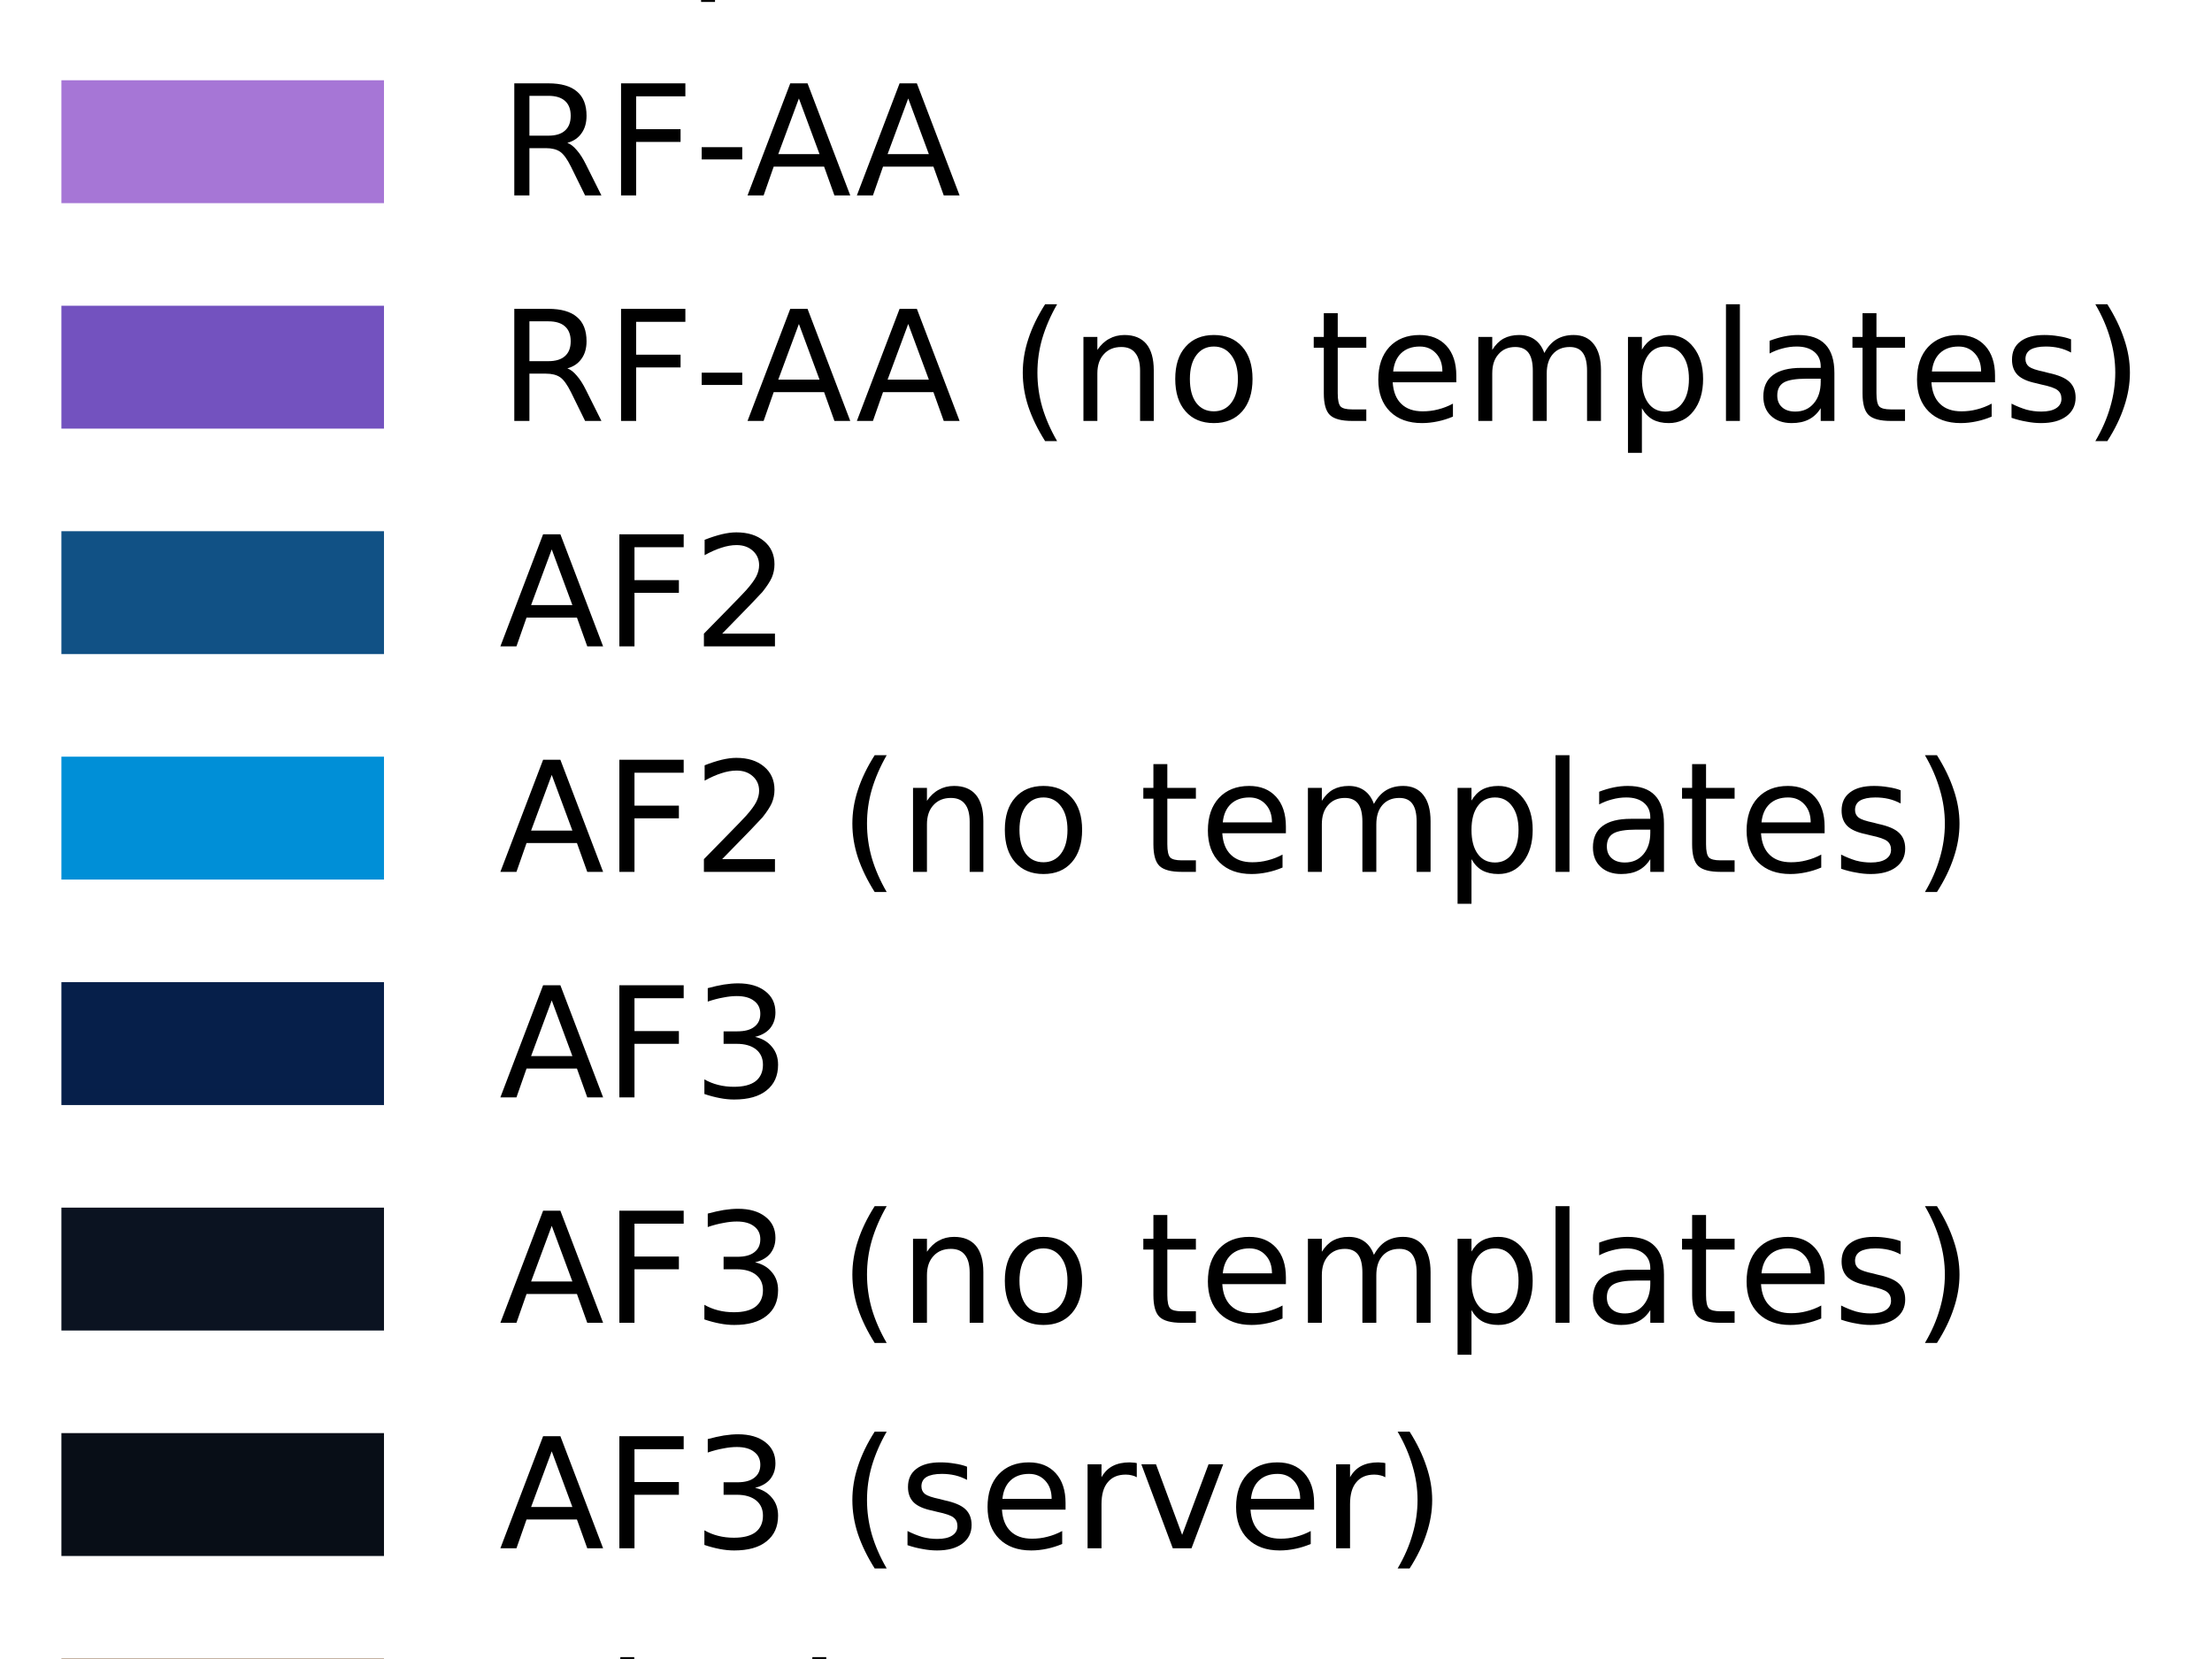
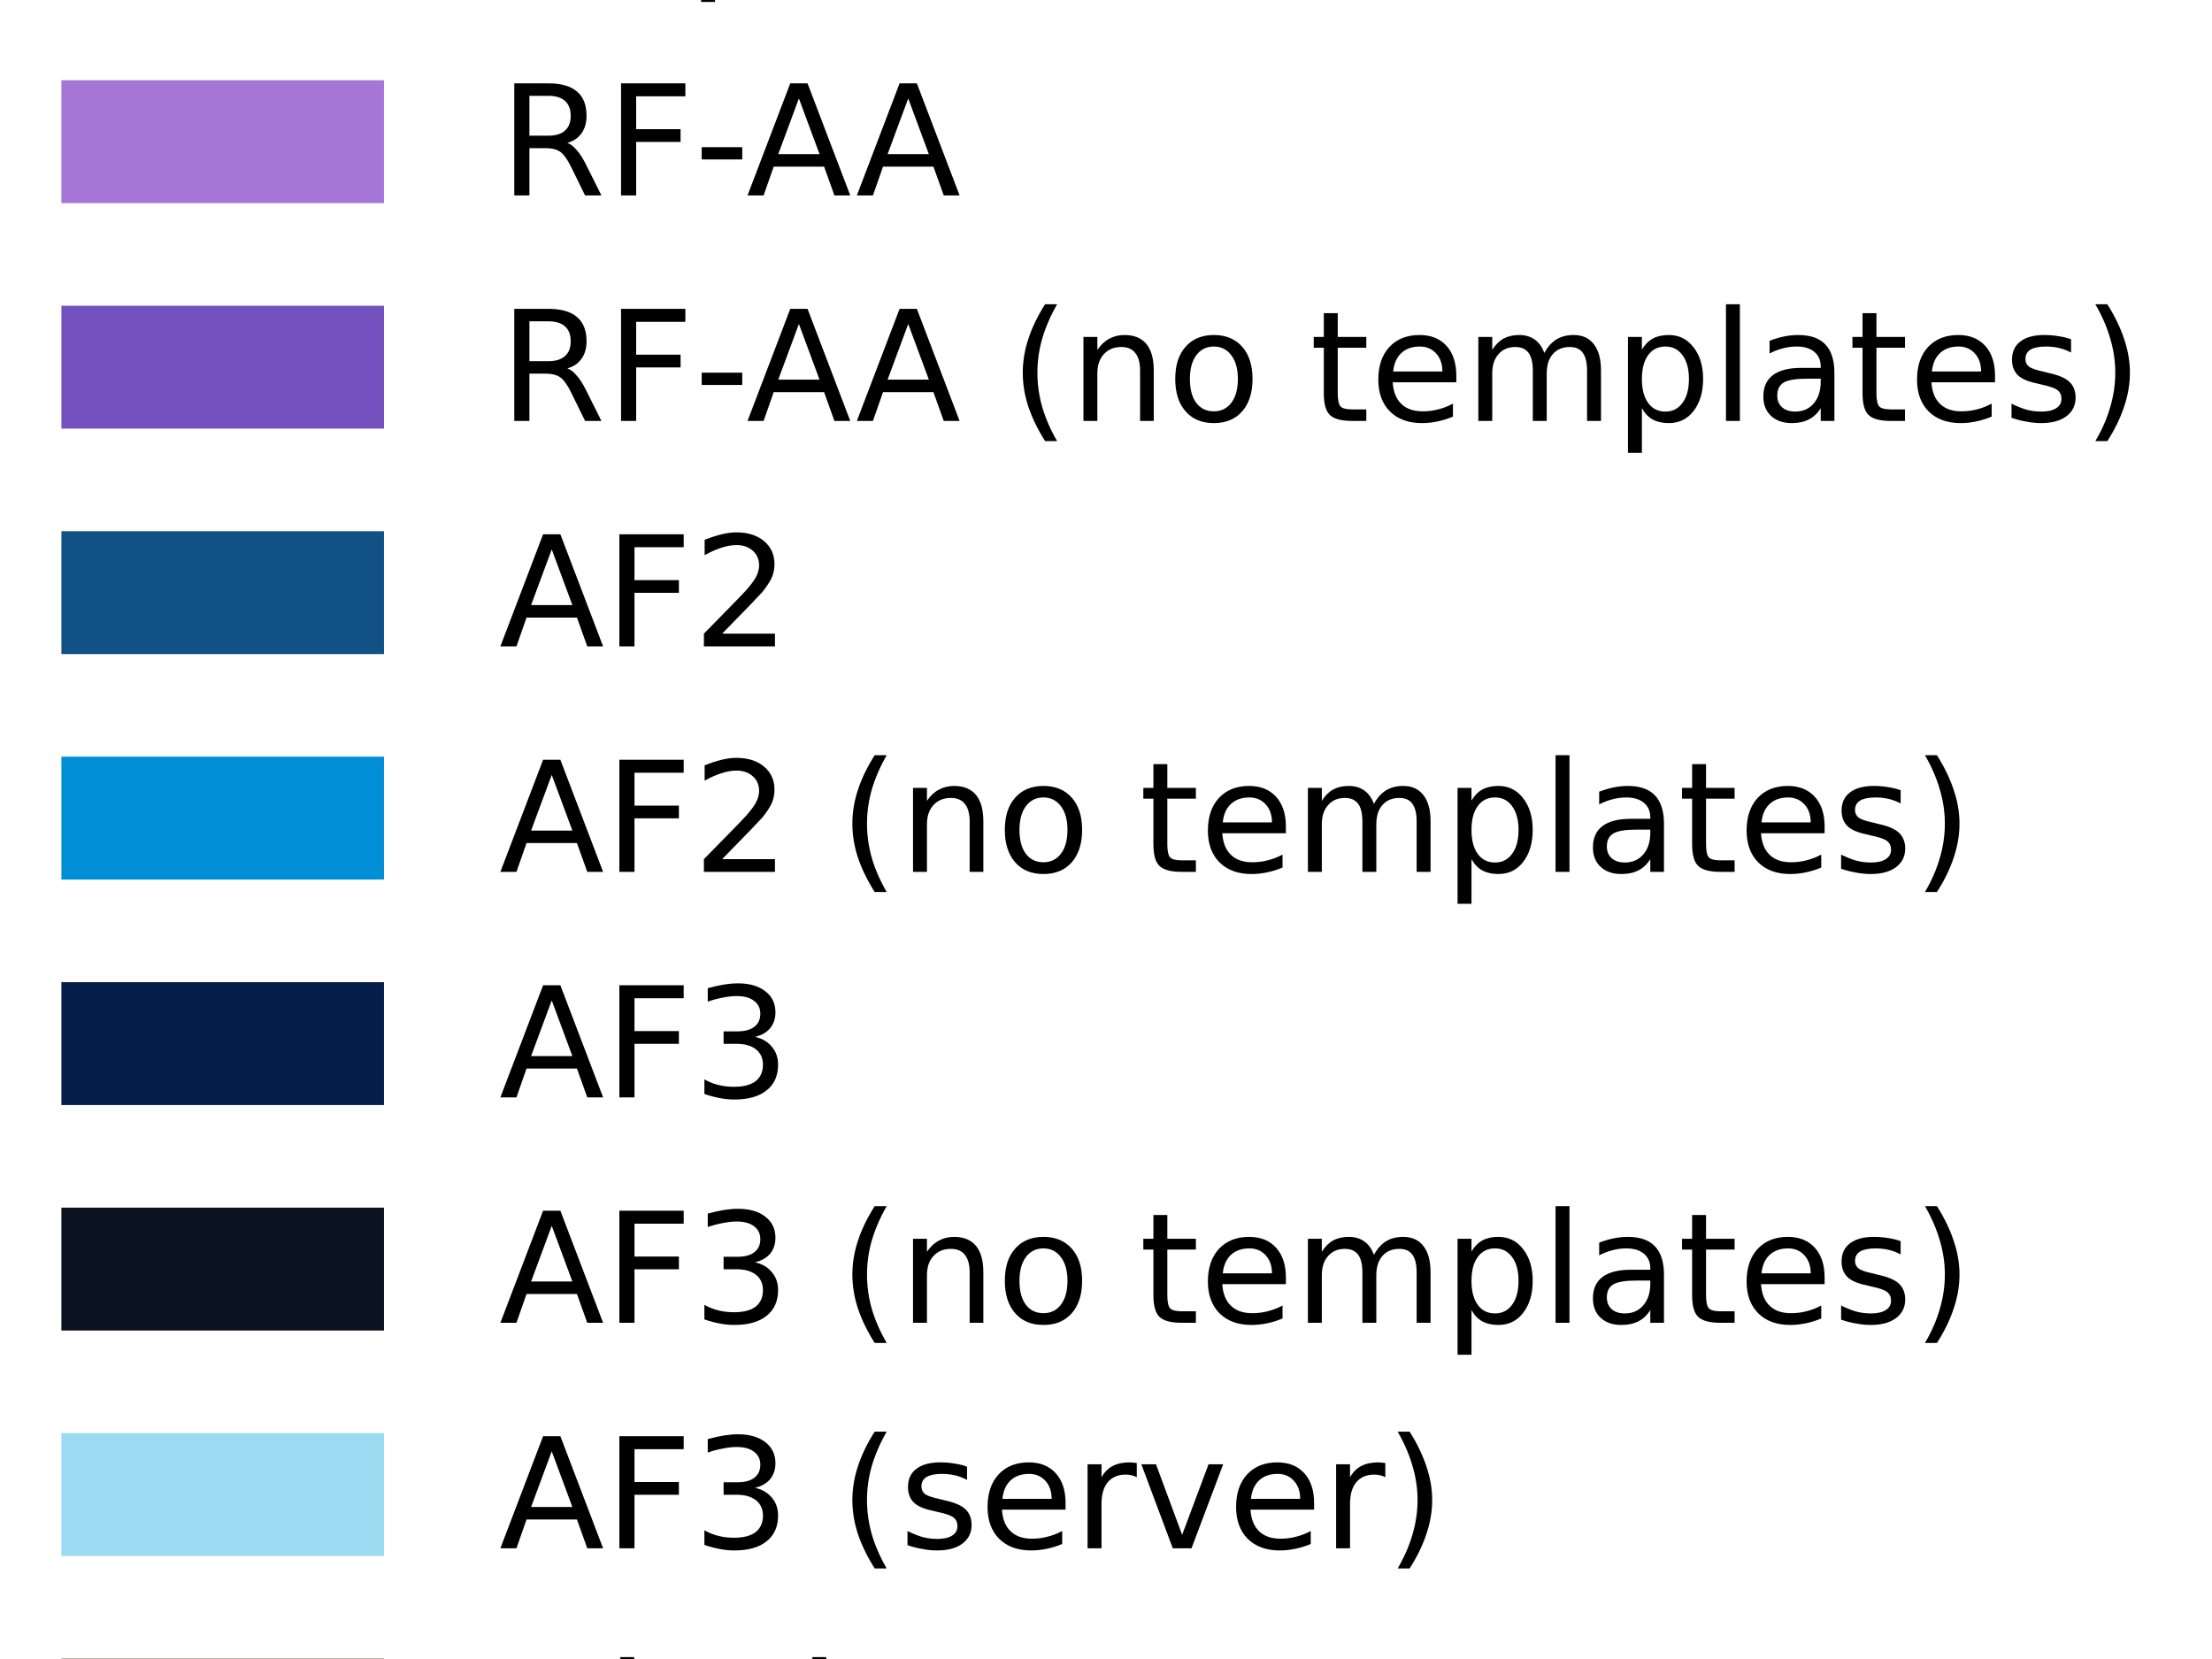
<svg xmlns="http://www.w3.org/2000/svg" width="144pt" height="108pt" viewBox="0 0 144 108" version="1.1">
  <defs>
    <style type="text/css">*{stroke-linejoin: round; stroke-linecap: butt}</style>
  </defs>
  <g id="figure_1">
    <g id="patch_1">
      <path d="M 0 108  L 144 108  L 144 0  L 0 0  z " style="fill: #ffffff" />
    </g>
    <g id="axes_1">
      <g id="legend_1">
        <g id="patch_2">
          <path d="M 2.497 121.552  L 141.503 121.552  Q 143.503 121.552 143.503 119.552  L 143.503 -11.552  Q 143.503 -13.552 141.503 -13.552  L 2.497 -13.552  Q 0.497 -13.552 0.497 -11.552  L 0.497 119.552  Q 0.497 121.552 2.497 121.552  z " style="fill: #ffffff; opacity: 0.8" />
        </g>
        <g id="patch_3">
          <path d="M 4.497 -1.953  L 24.497 -1.953  L 24.497 -8.953  L 4.497 -8.953  z " style="fill: #f9aa43; stroke: #f9aa43; stroke-linejoin: miter" />
        </g>
        <g id="text_1">
          <text style="font: 10px 'DejaVu Sans', 'Bitstream Vera Sans', 'Computer Modern Sans Serif', 'Lucida Grande', 'Verdana', 'Geneva', 'Lucid', 'Arial', 'Helvetica', 'Avant Garde', sans-serif; text-anchor: start" x="32.497" y="-1.953" transform="rotate(-0 32.49688 -1.953125)">Experimental</text>
        </g>
        <g id="patch_4">
          <path d="M 4.497 12.725  L 24.497 12.725  L 24.497 5.725  L 4.497 5.725  z " style="fill: #a676d6; stroke: #a676d6; stroke-linejoin: miter" />
        </g>
        <g id="text_2">
          <text style="font: 10px 'DejaVu Sans', 'Bitstream Vera Sans', 'Computer Modern Sans Serif', 'Lucida Grande', 'Verdana', 'Geneva', 'Lucid', 'Arial', 'Helvetica', 'Avant Garde', sans-serif; text-anchor: start" x="32.497" y="12.725" transform="rotate(-0 32.49688 12.725)">RF-AA</text>
        </g>
        <g id="patch_5">
          <path d="M 4.497 27.403  L 24.497 27.403  L 24.497 20.403  L 4.497 20.403  z " style="fill: #7352bf; stroke: #7352bf; stroke-linejoin: miter" />
        </g>
        <g id="text_3">
          <text style="font: 10px 'DejaVu Sans', 'Bitstream Vera Sans', 'Computer Modern Sans Serif', 'Lucida Grande', 'Verdana', 'Geneva', 'Lucid', 'Arial', 'Helvetica', 'Avant Garde', sans-serif; text-anchor: start" x="32.497" y="27.403" transform="rotate(-0 32.49688 27.40312)">RF-AA (no templates)</text>
        </g>
        <g id="patch_6">
          <path d="M 4.497 42.081  L 24.497 42.081  L 24.497 35.081  L 4.497 35.081  z " style="fill: #115185; stroke: #115185; stroke-linejoin: miter" />
        </g>
        <g id="text_4">
          <text style="font: 10px 'DejaVu Sans', 'Bitstream Vera Sans', 'Computer Modern Sans Serif', 'Lucida Grande', 'Verdana', 'Geneva', 'Lucid', 'Arial', 'Helvetica', 'Avant Garde', sans-serif; text-anchor: start" x="32.497" y="42.081" transform="rotate(-0 32.49688 42.08125)">AF2</text>
        </g>
        <g id="patch_7">
          <path d="M 4.497 56.759  L 24.497 56.759  L 24.497 49.759  L 4.497 49.759  z " style="fill: #008fd7; stroke: #008fd7; stroke-linejoin: miter" />
        </g>
        <g id="text_5">
          <text style="font: 10px 'DejaVu Sans', 'Bitstream Vera Sans', 'Computer Modern Sans Serif', 'Lucida Grande', 'Verdana', 'Geneva', 'Lucid', 'Arial', 'Helvetica', 'Avant Garde', sans-serif; text-anchor: start" x="32.497" y="56.759" transform="rotate(-0 32.49688 56.75937)">AF2 (no templates)</text>
        </g>
        <g id="patch_8">
          <path d="M 4.497 71.438  L 24.497 71.438  L 24.497 64.438  L 4.497 64.438  z " style="fill: #061f4a; stroke: #061f4a; stroke-linejoin: miter" />
        </g>
        <g id="text_6">
          <text style="font: 10px 'DejaVu Sans', 'Bitstream Vera Sans', 'Computer Modern Sans Serif', 'Lucida Grande', 'Verdana', 'Geneva', 'Lucid', 'Arial', 'Helvetica', 'Avant Garde', sans-serif; text-anchor: start" x="32.497" y="71.438" transform="rotate(-0 32.49688 71.4375)">AF3</text>
        </g>
        <g id="patch_9">
          <path d="M 4.497 86.116  L 24.497 86.116  L 24.497 79.116  L 4.497 79.116  z " style="fill: #0b1321; stroke: #0b1321; stroke-linejoin: miter" />
        </g>
        <g id="text_7">
          <text style="font: 10px 'DejaVu Sans', 'Bitstream Vera Sans', 'Computer Modern Sans Serif', 'Lucida Grande', 'Verdana', 'Geneva', 'Lucid', 'Arial', 'Helvetica', 'Avant Garde', sans-serif; text-anchor: start" x="32.497" y="86.116" transform="rotate(-0 32.49688 86.11562)">AF3 (no templates)</text>
        </g>
        <g id="patch_10">
-           <path d="M 4.497 100.794  L 24.497 100.794  L 24.497 93.794  L 4.497 93.794  z " style="fill: #080e17; stroke: #080e17; stroke-linejoin: miter" />
+           <path d="M 4.497 100.794  L 24.497 100.794  L 24.497 93.794  L 4.497 93.794  z " style="fill: #9bdaf1; stroke: #9bdaf1; stroke-linejoin: miter" />
        </g>
        <g id="text_8">
          <text style="font: 10px 'DejaVu Sans', 'Bitstream Vera Sans', 'Computer Modern Sans Serif', 'Lucida Grande', 'Verdana', 'Geneva', 'Lucid', 'Arial', 'Helvetica', 'Avant Garde', sans-serif; text-anchor: start" x="32.497" y="100.794" transform="rotate(-0 32.49688 100.7938)">AF3 (server)</text>
        </g>
        <g id="patch_11">
          <path d="M 4.497 115.472  L 24.497 115.472  L 24.497 108.472  L 4.497 108.472  z " style="fill: #855e40; stroke: #855e40; stroke-linejoin: miter" />
        </g>
        <g id="text_9">
          <text style="font: 10px 'DejaVu Sans', 'Bitstream Vera Sans', 'Computer Modern Sans Serif', 'Lucida Grande', 'Verdana', 'Geneva', 'Lucid', 'Arial', 'Helvetica', 'Avant Garde', sans-serif; text-anchor: start" x="32.497" y="115.472" transform="rotate(-0 32.49688 115.4719)">Chai-1</text>
        </g>
      </g>
    </g>
  </g>
</svg>
